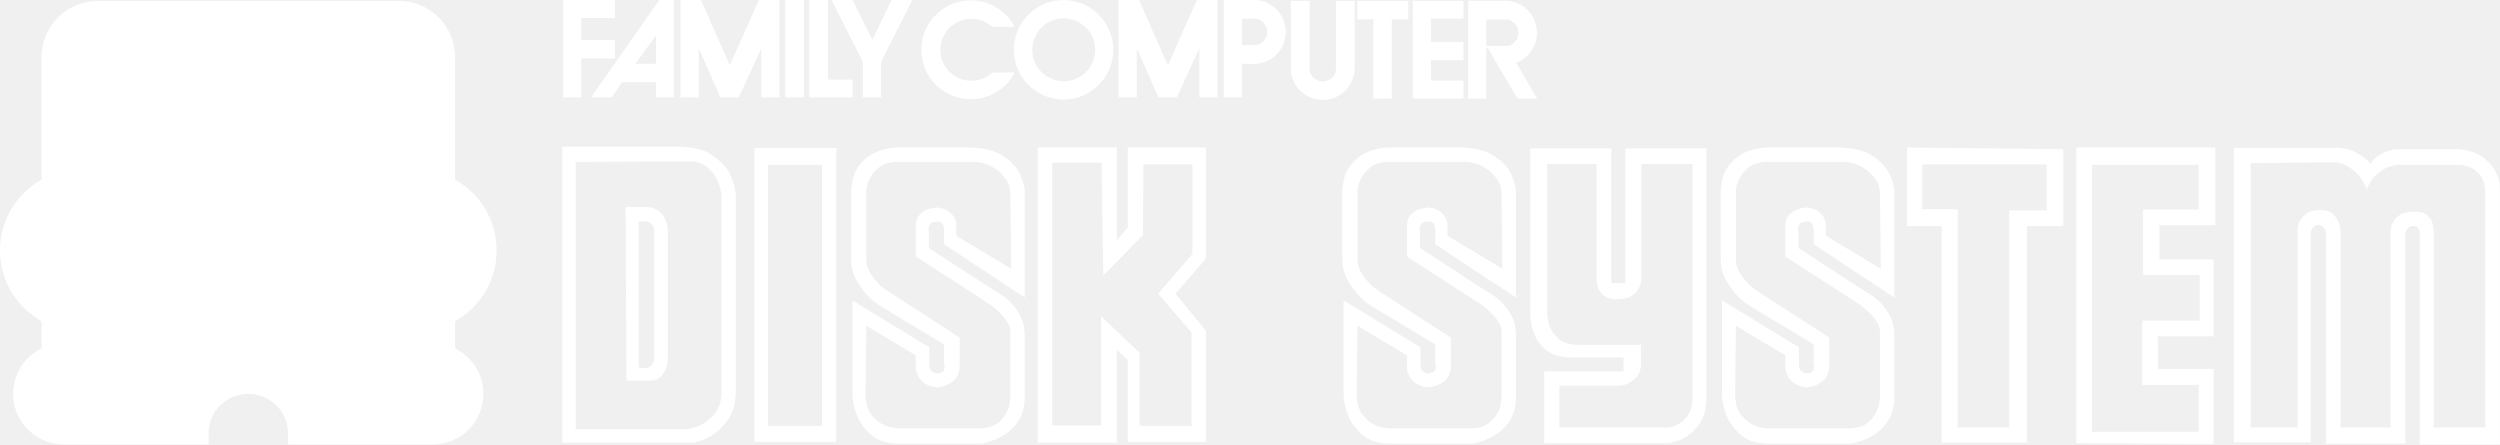
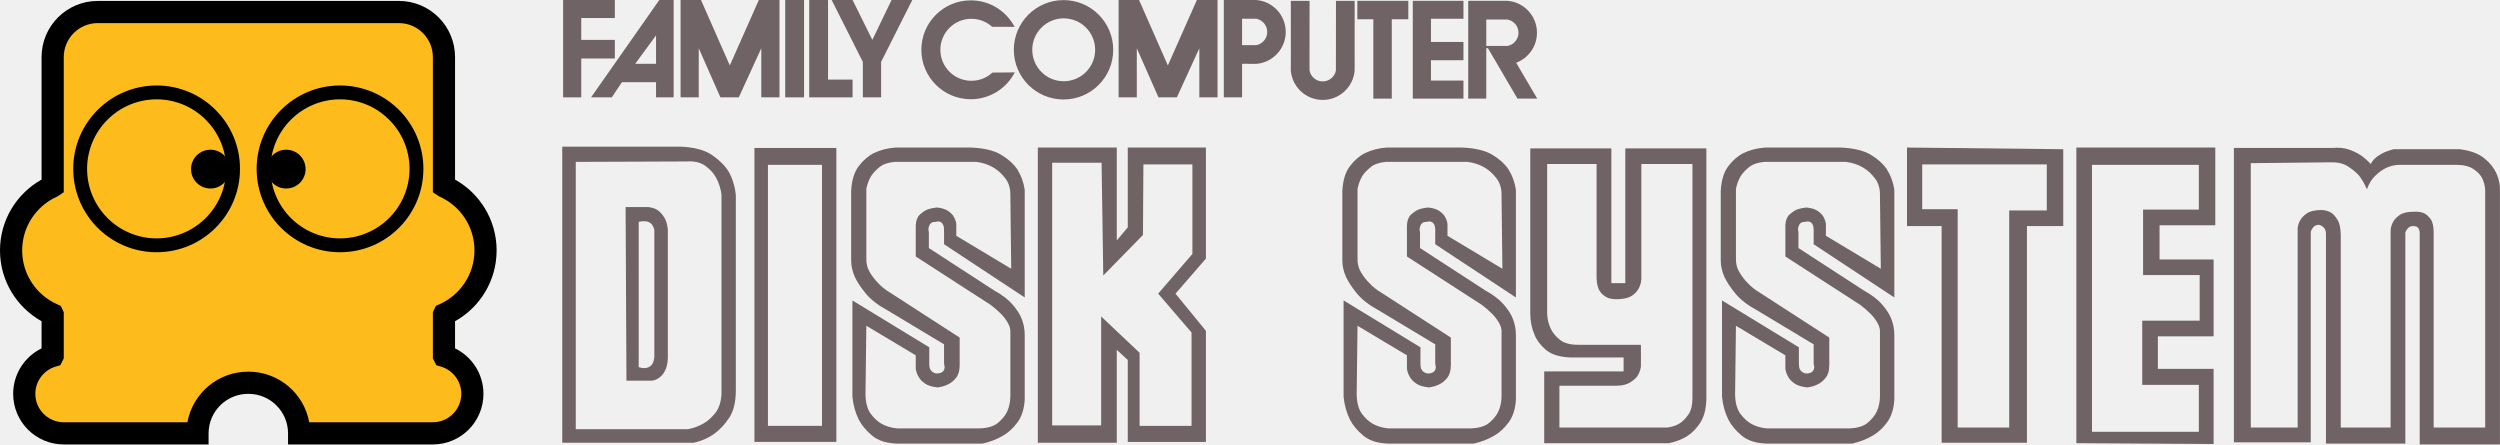
- <svg xmlns="http://www.w3.org/2000/svg" height="100.826" viewBox="15.349 117.018 567.154 100.826" width="567.154">
-   <g fill="#fff">
+ <svg xmlns="http://www.w3.org/2000/svg" version="1.2" baseProfile="tiny" id="Layer_2" x="0px" y="0px" width="567.154px" height="100.826px" viewBox="15.349 117.018 567.154 100.826" xml:space="preserve">
+   <g>
+     <path fill="#706365" d="M176.916,152.213c1.66,1.15,2.906,2.396,3.737,3.736c0.894,1.598,1.437,3.386,1.629,5.365v44.169   c0,2.684-0.495,4.775-1.485,6.277c-0.99,1.5-2.093,2.697-3.306,3.592c-1.405,1.021-3.002,1.725-4.79,2.107h-29.798v-67.165h26.923   C172.893,150.425,175.256,151.063,176.916,152.213z M179.024,161.123c-0.191-1.404-0.606-2.682-1.245-3.832   c-0.512-0.958-1.31-1.836-2.396-2.635s-2.556-1.134-4.407-1.007l-25.008,0.096v60.649h25.391c1.341-0.254,2.555-0.701,3.641-1.34   c0.895-0.512,1.757-1.277,2.587-2.301c0.83-1.021,1.31-2.426,1.438-4.215V161.123z M164.94,165.004   c0.574,0.543,1.021,1.134,1.341,1.772c0.319,0.703,0.511,1.501,0.575,2.395v27.786c0.063,1.598-0.08,2.828-0.432,3.689   c-0.352,0.863-0.782,1.484-1.293,1.867c-0.575,0.512-1.214,0.799-1.916,0.863h-5.749l-0.191-39.379h5.174   C163.535,164.126,164.365,164.461,164.94,165.004z M163.79,169.171c-0.128-0.51-0.319-0.925-0.574-1.245   c-0.575-0.702-1.565-0.894-2.971-0.575v32.959c0.574,0.191,1.117,0.256,1.629,0.191c0.447-0.063,0.846-0.254,1.197-0.574   c0.352-0.318,0.591-0.926,0.719-1.82V169.171z" />
+     <path fill="#706365" d="M205.086,150.584v66.685h-18.588v-66.685H205.086z M201.828,154.416h-12.264v59.212h12.264V154.416z" />
+     <path fill="#706365" d="M229.519,172.429v-2.778c0.063-1.277-0.224-2.044-0.862-2.3c-0.256-0.127-0.607-0.127-1.054,0   c-0.512,0-0.879,0.112-1.103,0.336s-0.367,0.495-0.431,0.814c-0.129,0.319-0.129,0.702,0,1.149v3.641l14.755,9.582   c1.852,1.021,3.273,2.107,4.264,3.258s1.677,2.236,2.06,3.258c0.447,1.15,0.671,2.363,0.671,3.641v14.658   c-0.128,2.109-0.671,3.818-1.629,5.127c-0.958,1.311-2.044,2.316-3.258,3.018c-1.405,0.83-2.97,1.438-4.694,1.82h-19.354   c-2.428-0.064-4.328-0.67-5.701-1.82c-1.373-1.148-2.379-2.363-3.018-3.641c-0.767-1.533-1.246-3.258-1.438-5.174v-21.846   l17.438,10.637v3.736c0,0.574,0.079,1.006,0.239,1.293c0.159,0.287,0.367,0.496,0.623,0.623c0.255,0.191,0.574,0.287,0.958,0.287   c0.958-0.064,1.501-0.447,1.629-1.15c0.063-0.254,0.031-0.605-0.096-1.053v-4.408l-12.743-7.664   c-2.236-1.213-3.913-2.508-5.03-3.881c-1.118-1.373-1.933-2.604-2.443-3.689c-0.575-1.277-0.862-2.555-0.862-3.832v-15.713   c0.127-2.427,0.702-4.311,1.725-5.652c1.021-1.342,2.172-2.332,3.449-2.971c1.469-0.702,3.098-1.117,4.887-1.245h17.15   c2.938,0.128,5.205,0.671,6.803,1.629c1.597,0.958,2.811,2.044,3.641,3.257c0.895,1.406,1.469,2.971,1.725,4.695v24.432   L229.519,172.429z M227.985,164.094c1.021,0.128,1.805,0.367,2.348,0.719s0.974,0.75,1.293,1.197   c0.319,0.512,0.543,1.086,0.671,1.725v2.778l12.456,7.473l-0.192-16.383c0.063-1.66-0.304-3.018-1.102-4.072   c-0.799-1.054-1.677-1.868-2.635-2.443c-1.15-0.702-2.46-1.149-3.929-1.342h-18.587c-1.47,0.129-2.62,0.528-3.45,1.198   c-0.83,0.671-1.469,1.357-1.916,2.06c-0.512,0.895-0.862,1.854-1.054,2.875v15.521c-0.064,1.278,0.191,2.395,0.767,3.354   c0.574,0.957,1.213,1.787,1.916,2.49c0.767,0.83,1.693,1.564,2.779,2.203l15.713,10.156v6.229c0,1.213-0.256,2.156-0.767,2.826   c-0.512,0.672-1.086,1.166-1.725,1.484c-0.703,0.385-1.533,0.641-2.491,0.768c-1.214-0.127-2.14-0.398-2.778-0.814   c-0.639-0.414-1.118-0.877-1.438-1.389c-0.384-0.574-0.64-1.246-0.767-2.014v-3.064l-11.21-6.707l-0.191,15.713   c0.063,1.852,0.463,3.273,1.197,4.264s1.549,1.74,2.443,2.252c1.021,0.574,2.203,0.926,3.545,1.053h18.684   c1.852-0.063,3.241-0.479,4.168-1.244c0.926-0.768,1.612-1.598,2.06-2.492c0.511-1.086,0.767-2.299,0.767-3.641V192.55   c0.063-0.768-0.128-1.533-0.575-2.301c-0.447-0.766-0.958-1.436-1.532-2.012c-0.703-0.703-1.47-1.373-2.3-2.012l-17.055-11.019   v-7.09c0.063-1.086,0.367-1.884,0.91-2.395s1.102-0.895,1.677-1.15C226.389,164.317,227.155,164.158,227.985,164.094z" />
+     <path fill="#706365" d="M288.923,175.687l-6.898,7.951l6.898,8.432v25.199h-17.726v-18.588l-2.491-2.299v21.078h-17.917v-66.972   h17.917v21.078l2.491-2.97v-18.108h17.726V175.687z M285.856,154.32h-11.114l-0.096,16.001l-9.007,9.198l-0.383-25.582h-11.21   v59.595h11.114v-24.721l8.719,8.24v16.576h11.785v-21.174l-7.569-8.816l7.761-9.005V154.32z" />
+     <path fill="#706365" d="M340.949,172.429v-2.778c0.064-1.277-0.223-2.044-0.861-2.3c-0.256-0.127-0.607-0.127-1.055,0   c-0.512,0-0.879,0.112-1.102,0.336c-0.225,0.224-0.367,0.495-0.432,0.814c-0.129,0.319-0.129,0.702,0,1.149v3.641l14.756,9.582   c1.852,1.021,3.273,2.107,4.264,3.258s1.676,2.236,2.059,3.258c0.447,1.15,0.672,2.363,0.672,3.641v14.658   c-0.129,2.109-0.672,3.818-1.629,5.127c-0.959,1.311-2.045,2.316-3.258,3.018c-1.406,0.83-2.971,1.438-4.695,1.82h-19.354   c-2.428-0.064-4.328-0.67-5.701-1.82c-1.373-1.148-2.379-2.363-3.018-3.641c-0.768-1.533-1.246-3.258-1.438-5.174v-21.846   l17.438,10.637v3.736c0,0.574,0.08,1.006,0.24,1.293c0.158,0.287,0.367,0.496,0.623,0.623c0.254,0.191,0.574,0.287,0.957,0.287   c0.959-0.064,1.502-0.447,1.629-1.15c0.064-0.254,0.031-0.605-0.096-1.053v-4.408l-12.742-7.664   c-2.236-1.213-3.914-2.508-5.031-3.881s-1.932-2.604-2.443-3.689c-0.574-1.277-0.861-2.555-0.861-3.832v-15.713   c0.127-2.427,0.701-4.311,1.725-5.652c1.021-1.342,2.172-2.332,3.449-2.971c1.469-0.702,3.098-1.117,4.887-1.245h17.15   c2.938,0.128,5.205,0.671,6.803,1.629c1.596,0.958,2.811,2.044,3.641,3.257c0.895,1.406,1.469,2.971,1.725,4.695v24.432   L340.949,172.429z M339.416,164.094c1.021,0.128,1.805,0.367,2.348,0.719s0.975,0.75,1.293,1.197   c0.32,0.512,0.543,1.086,0.672,1.725v2.778l12.455,7.473l-0.191-16.383c0.063-1.66-0.305-3.018-1.102-4.072   c-0.799-1.054-1.678-1.868-2.635-2.443c-1.15-0.702-2.461-1.149-3.93-1.342H329.74c-1.471,0.129-2.621,0.528-3.451,1.198   c-0.83,0.671-1.469,1.357-1.916,2.06c-0.512,0.895-0.861,1.854-1.053,2.875v15.521c-0.064,1.278,0.191,2.395,0.766,3.354   c0.574,0.957,1.213,1.787,1.916,2.49c0.768,0.83,1.693,1.564,2.779,2.203l15.713,10.156v6.229c0,1.213-0.256,2.156-0.766,2.826   c-0.512,0.672-1.086,1.166-1.725,1.484c-0.703,0.385-1.533,0.641-2.492,0.768c-1.213-0.127-2.139-0.398-2.777-0.814   c-0.639-0.414-1.119-0.877-1.438-1.389c-0.385-0.574-0.641-1.246-0.768-2.014v-3.064l-11.209-6.707l-0.191,15.713   c0.063,1.852,0.463,3.273,1.197,4.264s1.549,1.74,2.443,2.252c1.021,0.574,2.203,0.926,3.545,1.053h18.684   c1.852-0.063,3.24-0.479,4.168-1.244c0.926-0.768,1.611-1.598,2.059-2.492c0.512-1.086,0.768-2.299,0.768-3.641V192.55   c0.063-0.768-0.129-1.533-0.576-2.301c-0.447-0.766-0.957-1.436-1.531-2.012c-0.703-0.703-1.471-1.373-2.301-2.012l-17.055-11.019   v-7.09c0.064-1.086,0.367-1.884,0.91-2.395s1.102-0.895,1.678-1.15C337.82,164.317,338.586,164.158,339.416,164.094z" />
+     <path fill="#706365" d="M402.461,150.68v56.912c-0.064,2.236-0.527,4.01-1.389,5.318c-0.863,1.311-1.836,2.316-2.922,3.018   c-1.215,0.768-2.619,1.311-4.217,1.629H365.67v-16.287h18.012v-3.162h-12.264c-2.363-0.127-4.152-0.703-5.365-1.725   c-1.215-1.021-2.076-2.172-2.588-3.449c-0.639-1.469-0.957-3.098-0.957-4.887V150.68h18.396v30.564h3.162V150.68H402.461z    M399.299,154.225h-11.592v26.158c-0.064,0.83-0.289,1.564-0.672,2.203c-0.32,0.574-0.814,1.086-1.484,1.533   c-0.672,0.447-1.645,0.703-2.922,0.766c-0.959,0.064-1.789-0.031-2.492-0.287c-0.639-0.256-1.213-0.703-1.725-1.342   s-0.799-1.66-0.861-3.066v-25.964H366.34v34.013c0.064,1.277,0.352,2.428,0.863,3.449c0.447,0.895,1.133,1.709,2.059,2.443   s2.283,1.102,4.072,1.102h14.277v4.982c-0.129,0.83-0.416,1.564-0.863,2.203c-0.383,0.512-0.959,0.99-1.725,1.438   c-0.768,0.447-1.789,0.672-3.066,0.672h-12.838v9.484h24.432c1.086-0.127,2.045-0.445,2.875-0.957   c0.701-0.447,1.355-1.117,1.963-2.012s0.91-2.109,0.91-3.643V154.225z" />
+     <path fill="#706365" d="M426.799,172.429v-2.778c0.063-1.277-0.225-2.044-0.863-2.3c-0.256-0.127-0.607-0.127-1.053,0   c-0.512,0-0.879,0.112-1.104,0.336c-0.223,0.224-0.367,0.495-0.43,0.814c-0.129,0.319-0.129,0.702,0,1.149v3.641l14.754,9.582   c1.852,1.021,3.273,2.107,4.264,3.258s1.678,2.236,2.061,3.258c0.447,1.15,0.67,2.363,0.67,3.641v14.658   c-0.127,2.109-0.67,3.818-1.629,5.127c-0.957,1.311-2.043,2.316-3.258,3.018c-1.404,0.83-2.969,1.438-4.693,1.82h-19.355   c-2.428-0.064-4.328-0.67-5.701-1.82c-1.373-1.148-2.379-2.363-3.018-3.641c-0.766-1.533-1.246-3.258-1.438-5.174v-21.846   l17.439,10.637v3.736c0,0.574,0.078,1.006,0.238,1.293s0.367,0.496,0.623,0.623c0.256,0.191,0.574,0.287,0.959,0.287   c0.957-0.064,1.5-0.447,1.629-1.15c0.063-0.254,0.031-0.605-0.096-1.053v-4.408l-12.744-7.664   c-2.236-1.213-3.912-2.508-5.029-3.881c-1.119-1.373-1.934-2.604-2.443-3.689c-0.576-1.277-0.863-2.555-0.863-3.832v-15.713   c0.127-2.427,0.703-4.311,1.725-5.652s2.172-2.332,3.449-2.971c1.469-0.702,3.098-1.117,4.887-1.245h17.15   c2.938,0.128,5.205,0.671,6.803,1.629s2.811,2.044,3.641,3.257c0.895,1.406,1.469,2.971,1.725,4.695v24.432L426.799,172.429z    M425.266,164.094c1.021,0.128,1.805,0.367,2.348,0.719s0.973,0.75,1.293,1.197c0.318,0.512,0.543,1.086,0.67,1.725v2.778   l12.457,7.473l-0.193-16.383c0.064-1.66-0.303-3.018-1.102-4.072c-0.799-1.054-1.676-1.868-2.635-2.443   c-1.15-0.702-2.459-1.149-3.928-1.342h-18.588c-1.469,0.129-2.619,0.528-3.449,1.198c-0.83,0.671-1.469,1.357-1.916,2.06   c-0.512,0.895-0.863,1.854-1.055,2.875v15.521c-0.064,1.278,0.191,2.395,0.768,3.354c0.574,0.957,1.213,1.787,1.916,2.49   c0.766,0.83,1.693,1.564,2.779,2.203l15.713,10.156v6.229c0,1.213-0.256,2.156-0.768,2.826c-0.512,0.672-1.086,1.166-1.725,1.484   c-0.703,0.385-1.533,0.641-2.49,0.768c-1.215-0.127-2.141-0.398-2.779-0.814c-0.639-0.414-1.117-0.877-1.438-1.389   c-0.383-0.574-0.639-1.246-0.766-2.014v-3.064l-11.211-6.707l-0.191,15.713c0.064,1.852,0.463,3.273,1.197,4.264   s1.549,1.74,2.443,2.252c1.021,0.574,2.203,0.926,3.545,1.053h18.684c1.852-0.063,3.242-0.479,4.168-1.244   c0.926-0.768,1.613-1.598,2.061-2.492c0.51-1.086,0.766-2.299,0.766-3.641V192.55c0.064-0.768-0.127-1.533-0.574-2.301   c-0.447-0.766-0.959-1.436-1.533-2.012c-0.703-0.703-1.469-1.373-2.299-2.012l-17.055-11.019v-7.09   c0.063-1.086,0.367-1.884,0.91-2.395s1.102-0.895,1.676-1.15C423.668,164.317,424.436,164.158,425.266,164.094z" />
+     <path fill="#706365" d="M483.424,150.871v17.438h-8.24v49.152H455.83v-49.152h-7.857v-17.82L483.424,150.871z M479.688,154.32   h-28.266v10.156h8.049v49.535h11.689v-49.248h8.527V154.32z" />
+     <path fill="#706365" d="M505.27,168.117v7.761h12.264v17.438h-12.646v7.377h12.646v17.055l-31.139-0.191v-67.068h31.521v17.629   H505.27z M501.533,179.423v-14.851h12.646v-10.156h-24.24v60.554h24.24v-10.635h-12.838v-14.564h13.029v-10.348H501.533z" />
+     <path fill="#706365" d="M578.949,152.932c1.277,1.054,2.172,2.155,2.684,3.305c0.639,1.342,0.926,2.812,0.861,4.407v57.2h-18.205   v-48.097c-0.064-0.702-0.318-1.149-0.766-1.341c-0.256-0.064-0.512-0.097-0.768-0.097c-0.383,0-0.686,0.097-0.91,0.288   c-0.223,0.191-0.398,0.383-0.525,0.574c-0.193,0.256-0.289,0.512-0.289,0.767v47.714H543.02v-47.619   c0-0.702-0.256-1.245-0.766-1.628c-0.256-0.191-0.512-0.319-0.768-0.384c-0.447,0-0.799,0.097-1.055,0.288s-0.447,0.415-0.574,0.67   c-0.191,0.256-0.287,0.575-0.287,0.958v47.427h-17.438v-66.781h22.324c1.404-0.128,2.635-0.017,3.688,0.335   c1.055,0.352,1.965,0.783,2.732,1.294c0.83,0.575,1.596,1.246,2.299,2.012c0.383-0.702,0.861-1.261,1.438-1.677   c0.574-0.415,1.148-0.75,1.725-1.006c0.639-0.256,1.309-0.479,2.012-0.671h15.043C575.818,151.191,577.672,151.878,578.949,152.932   z M579.141,160.165c-0.064-1.086-0.318-2.044-0.766-2.874c-0.385-0.703-1.039-1.357-1.965-1.965   c-0.926-0.606-2.221-0.91-3.881-0.91h-13.125c-1.023,0.064-1.98,0.319-2.875,0.767c-0.768,0.384-1.549,0.959-2.348,1.725   c-0.799,0.767-1.422,1.789-1.869,3.066c-0.512-1.213-1.117-2.268-1.82-3.162c-0.703-0.766-1.564-1.469-2.586-2.107   c-1.023-0.639-2.365-0.927-4.025-0.862l-17.916,0.191v59.978H536.6v-44.457c-0.064-0.895,0.096-1.692,0.479-2.396   c0.32-0.639,0.848-1.213,1.582-1.725c0.734-0.511,1.836-0.767,3.305-0.767c0.768,0,1.502,0.192,2.205,0.575   c0.51,0.319,1.006,0.878,1.484,1.677s0.719,1.964,0.719,3.497v43.594h11.307v-44.457c0-0.766,0.191-1.501,0.574-2.204   c0.318-0.574,0.83-1.102,1.533-1.58c0.701-0.479,1.756-0.719,3.162-0.719c0.766-0.063,1.5,0.032,2.203,0.287   c0.574,0.256,1.102,0.703,1.58,1.342s0.719,1.661,0.719,3.065v44.265h11.689V160.165z" />
+   </g>
+   <polygon fill="#706365" points="143.1,117.018 154.833,117.018 154.833,121.107 147.211,121.107 147.211,126.067 154.833,126.067   154.833,130.288 147.211,130.288 147.211,139.104 143.1,139.104 " />
+   <path fill="#706365" d="M168.176,139.104h-3.997v-3.439h-7.742l-2.294,3.439h-4.707l15.485-22.086h3.255V139.104z M164.179,131.492  v-6.444l-4.729,6.444H164.179z" />
+   <polygon fill="#706365" points="169.743,117.018 174.379,117.018 180.916,131.864 187.499,117.018 192.182,117.018 192.182,139.104   188.055,139.104 188.055,127.969 182.956,139.104 178.783,139.104 173.869,127.969 173.869,139.104 169.743,139.104 " />
+   <polygon fill="#706365" points="269.119,117.018 273.756,117.018 280.292,131.864 286.876,117.018 291.559,117.018 291.559,139.104   287.432,139.104 287.432,127.969 282.332,139.104 278.16,139.104 273.245,127.969 273.245,139.104 269.119,139.104 " />
+   <rect x="193.483" y="117.018" fill="#706365" width="4.271" height="22.086" />
+   <polygon fill="#706365" points="198.93,117.018 203.2,117.018 203.2,135.077 208.765,135.077 208.765,139.104 198.93,139.104 " />
+   <polygon fill="#706365" points="204.02,117.018 208.765,117.018 213.251,126.067 217.608,117.018 222.31,117.018 215.235,131.066   215.235,139.104 211.095,139.104 211.095,131.066 " />
+   <path fill="#706365" stroke="#231F20" stroke-width="0.345" d="M245.582,133.402" />
+   <path fill="#706365" d="M245.521,123.109c-1.875-3.573-5.621-6.011-9.937-6.011c-6.194,0-11.216,5.021-11.216,11.216  c0,6.195,5.021,11.215,11.216,11.215c4.346,0,8.115-2.472,9.977-6.087l-5.082,0.042c-1.253,1.155-2.927,1.861-4.766,1.861  c-3.884,0-7.031-3.148-7.031-7.032s3.147-7.031,7.031-7.031c1.813,0,3.466,0.686,4.712,1.813L245.521,123.109z" />
+   <path fill="#706365" d="M256.619,139.588c-6.226,0-11.273-5.048-11.273-11.274c0-6.226,5.048-11.274,11.273-11.274  c6.228,0,11.275,5.048,11.275,11.274C267.895,134.541,262.847,139.588,256.619,139.588z M263.797,128.314  c0-3.939-3.195-7.133-7.134-7.133c-3.939,0-7.133,3.194-7.133,7.133s3.193,7.133,7.133,7.133  C260.602,135.447,263.797,132.253,263.797,128.314z" />
+   <path fill="#706365" d="M300.354,117.021c3.737,0.3,6.677,3.429,6.677,7.244c0,3.814-2.939,6.943-6.677,7.243l-3.229-0.015v7.611  h-4.141v-22.086h4.141L300.354,117.021z M297.126,121.269v5.991l3.229-0.003c1.412-0.264,2.481-1.503,2.481-2.992  c0-1.49-1.069-2.729-2.481-2.993L297.126,121.269z" />
+   <path fill="#706365" d="M352.528,139.391h-4.099v-22.183l5.695-0.008l3.228,0.002c3.737,0.3,6.677,3.429,6.677,7.244  c0,3.116-1.963,5.775-4.719,6.807l4.778,8.137h-4.485l-6.697-11.442h-0.378V139.391z M349.983,139.286 M354.125,139.286   M357.354,127.438c1.412-0.264,2.481-1.504,2.481-2.992c0-1.49-1.069-2.729-2.481-2.993h-4.825v5.989L357.354,127.438z" />
+   <path fill="#706365" d="M318.43,125.638 M318.43,125.638 M312.443,125.638 M312.428,129.78 M312.428,129.78l0.003,3.229  c0.265,1.413,1.503,2.481,2.992,2.481s2.729-1.069,2.993-2.481l0.003-3.229l0.011-12.571h4.24v12.571l-0.004,3.229  c-0.3,3.738-3.428,6.676-7.243,6.676c-3.814,0-6.942-2.938-7.243-6.676l0.015-3.229l-0.007-12.571h4.256L312.428,129.78z" />
+   <polygon fill="#706365" points="326.905,139.391 331.09,139.391 331.09,121.389 334.842,121.389 334.842,117.208 323.281,117.208   323.281,121.389 326.905,121.389 " />
+   <polygon fill="#706365" points="347.352,139.391 335.855,139.391 335.855,117.208 347.352,117.208 347.352,121.269 339.976,121.269   339.976,126.536 347.352,126.536 347.352,130.678 339.976,130.678 339.976,135.293 347.352,135.293 " />
+   <path fill="#706365" stroke="#231F20" stroke-width="0.345" d="M352.528,127.969" />
+   <g>
    <g>
-       <path d="m176.916 152.213c1.66 1.15 2.906 2.396 3.737 3.736.894 1.598 1.437 3.386 1.629 5.365v44.169c0 2.684-.495 4.775-1.485 6.277-.99 1.5-2.093 2.697-3.306 3.592-1.405 1.021-3.002 1.725-4.79 2.107h-29.798v-67.165h26.923c3.067.131 5.43.769 7.09 1.919zm2.108 8.91c-.191-1.404-.606-2.682-1.245-3.832-.512-.958-1.31-1.836-2.396-2.635s-2.556-1.134-4.407-1.007l-25.008.096v60.649h25.391c1.341-.254 2.555-.701 3.641-1.34.895-.512 1.757-1.277 2.587-2.301.83-1.021 1.31-2.426 1.438-4.215v-45.415zm-14.084 3.881c.574.543 1.021 1.134 1.341 1.772.319.703.511 1.501.575 2.395v27.786c.063 1.598-.08 2.828-.432 3.689-.352.863-.782 1.484-1.293 1.867-.575.512-1.214.799-1.916.863h-5.749l-.191-39.379h5.174c1.086.129 1.916.464 2.491 1.007zm-1.15 4.167c-.128-.51-.319-.925-.574-1.245-.575-.702-1.565-.894-2.971-.575v32.959c.574.191 1.117.256 1.629.191.447-.063.846-.254 1.197-.574.352-.318.591-.926.719-1.82z" />
-       <path d="m205.086 150.584v66.685h-18.588v-66.685zm-3.258 3.832h-12.264v59.212h12.264z" />
-       <path d="m229.519 172.429v-2.778c.063-1.277-.224-2.044-.862-2.3-.256-.127-.607-.127-1.054 0-.512 0-.879.112-1.103.336s-.367.495-.431.814c-.129.319-.129.702 0 1.149v3.641l14.755 9.582c1.852 1.021 3.273 2.107 4.264 3.258s1.677 2.236 2.06 3.258c.447 1.15.671 2.363.671 3.641v14.658c-.128 2.109-.671 3.818-1.629 5.127-.958 1.311-2.044 2.316-3.258 3.018-1.405.83-2.97 1.438-4.694 1.82h-19.354c-2.428-.064-4.328-.67-5.701-1.82-1.373-1.148-2.379-2.363-3.018-3.641-.767-1.533-1.246-3.258-1.438-5.174v-21.846l17.438 10.637v3.736c0 .574.079 1.006.239 1.293.159.287.367.496.623.623.255.191.574.287.958.287.958-.064 1.501-.447 1.629-1.15.063-.254.031-.605-.096-1.053v-4.408l-12.743-7.664c-2.236-1.213-3.913-2.508-5.03-3.881-1.118-1.373-1.933-2.604-2.443-3.689-.575-1.277-.862-2.555-.862-3.832v-15.713c.127-2.427.702-4.311 1.725-5.652 1.021-1.342 2.172-2.332 3.449-2.971 1.469-.702 3.098-1.117 4.887-1.245h17.15c2.938.128 5.205.671 6.803 1.629 1.597.958 2.811 2.044 3.641 3.257.895 1.406 1.469 2.971 1.725 4.695v24.432zm-1.534-8.335c1.021.128 1.805.367 2.348.719s.974.75 1.293 1.197c.319.512.543 1.086.671 1.725v2.778l12.456 7.473-.192-16.383c.063-1.66-.304-3.018-1.102-4.072-.799-1.054-1.677-1.868-2.635-2.443-1.15-.702-2.46-1.149-3.929-1.342h-18.587c-1.47.129-2.62.528-3.45 1.198-.83.671-1.469 1.357-1.916 2.06-.512.895-.862 1.854-1.054 2.875v15.521c-.064 1.278.191 2.395.767 3.354.574.957 1.213 1.787 1.916 2.49.767.83 1.693 1.564 2.779 2.203l15.713 10.156v6.229c0 1.213-.256 2.156-.767 2.826-.512.672-1.086 1.166-1.725 1.484-.703.385-1.533.641-2.491.768-1.214-.127-2.14-.398-2.778-.814-.639-.414-1.118-.877-1.438-1.389-.384-.574-.64-1.246-.767-2.014v-3.064l-11.21-6.707-.191 15.713c.063 1.852.463 3.273 1.197 4.264s1.549 1.74 2.443 2.252c1.021.574 2.203.926 3.545 1.053h18.684c1.852-.063 3.241-.479 4.168-1.244.926-.768 1.612-1.598 2.06-2.492.511-1.086.767-2.299.767-3.641v-14.277c.063-.768-.128-1.533-.575-2.301-.447-.766-.958-1.436-1.532-2.012-.703-.703-1.47-1.373-2.3-2.012l-17.055-11.019v-7.09c.063-1.086.367-1.884.91-2.395s1.102-.895 1.677-1.15c.704-.254 1.47-.413 2.3-.477z" />
-       <path d="m288.923 175.687-6.898 7.951 6.898 8.432v25.199h-17.726v-18.588l-2.491-2.299v21.078h-17.917v-66.972h17.917v21.078l2.491-2.97v-18.108h17.726zm-3.067-21.367h-11.114l-.096 16.001-9.007 9.198-.383-25.582h-11.21v59.595h11.114v-24.721l8.719 8.24v16.576h11.785v-21.174l-7.569-8.816 7.761-9.005z" />
-       <path d="m340.949 172.429v-2.778c.064-1.277-.223-2.044-.861-2.3-.256-.127-.607-.127-1.055 0-.512 0-.879.112-1.102.336-.225.224-.367.495-.432.814-.129.319-.129.702 0 1.149v3.641l14.756 9.582c1.852 1.021 3.273 2.107 4.264 3.258s1.676 2.236 2.059 3.258c.447 1.15.672 2.363.672 3.641v14.658c-.129 2.109-.672 3.818-1.629 5.127-.959 1.311-2.045 2.316-3.258 3.018-1.406.83-2.971 1.438-4.695 1.82h-19.354c-2.428-.064-4.328-.67-5.701-1.82-1.373-1.148-2.379-2.363-3.018-3.641-.768-1.533-1.246-3.258-1.438-5.174v-21.846l17.438 10.637v3.736c0 .574.08 1.006.24 1.293.158.287.367.496.623.623.254.191.574.287.957.287.959-.064 1.502-.447 1.629-1.15.064-.254.031-.605-.096-1.053v-4.408l-12.742-7.664c-2.236-1.213-3.914-2.508-5.031-3.881s-1.932-2.604-2.443-3.689c-.574-1.277-.861-2.555-.861-3.832v-15.713c.127-2.427.701-4.311 1.725-5.652 1.021-1.342 2.172-2.332 3.449-2.971 1.469-.702 3.098-1.117 4.887-1.245h17.15c2.938.128 5.205.671 6.803 1.629 1.596.958 2.811 2.044 3.641 3.257.895 1.406 1.469 2.971 1.725 4.695v24.432zm-1.533-8.335c1.021.128 1.805.367 2.348.719s.975.75 1.293 1.197c.32.512.543 1.086.672 1.725v2.778l12.455 7.473-.191-16.383c.063-1.66-.305-3.018-1.102-4.072-.799-1.054-1.678-1.868-2.635-2.443-1.15-.702-2.461-1.149-3.93-1.342h-18.586c-1.471.129-2.621.528-3.451 1.198-.83.671-1.469 1.357-1.916 2.06-.512.895-.861 1.854-1.053 2.875v15.521c-.064 1.278.191 2.395.766 3.354.574.957 1.213 1.787 1.916 2.49.768.83 1.693 1.564 2.779 2.203l15.713 10.156v6.229c0 1.213-.256 2.156-.766 2.826-.512.672-1.086 1.166-1.725 1.484-.703.385-1.533.641-2.492.768-1.213-.127-2.139-.398-2.777-.814-.639-.414-1.119-.877-1.438-1.389-.385-.574-.641-1.246-.768-2.014v-3.064l-11.209-6.707-.191 15.713c.063 1.852.463 3.273 1.197 4.264s1.549 1.74 2.443 2.252c1.021.574 2.203.926 3.545 1.053h18.684c1.852-.063 3.24-.479 4.168-1.244.926-.768 1.611-1.598 2.059-2.492.512-1.086.768-2.299.768-3.641v-14.277c.063-.768-.129-1.533-.576-2.301-.447-.766-.957-1.436-1.531-2.012-.703-.703-1.471-1.373-2.301-2.012l-17.055-11.019v-7.09c.064-1.086.367-1.884.91-2.395s1.102-.895 1.678-1.15c.703-.254 1.469-.413 2.299-.477z" />
-       <path d="m402.461 150.68v56.912c-.064 2.236-.527 4.01-1.389 5.318-.863 1.311-1.836 2.316-2.922 3.018-1.215.768-2.619 1.311-4.217 1.629h-28.263v-16.287h18.012v-3.162h-12.264c-2.363-.127-4.152-.703-5.365-1.725-1.215-1.021-2.076-2.172-2.588-3.449-.639-1.469-.957-3.098-.957-4.887v-37.367h18.396v30.564h3.162v-30.564zm-3.162 3.545h-11.592v26.158c-.064.83-.289 1.564-.672 2.203-.32.574-.814 1.086-1.484 1.533-.672.447-1.645.703-2.922.766-.959.064-1.789-.031-2.492-.287-.639-.256-1.213-.703-1.725-1.342s-.799-1.66-.861-3.066v-25.964h-11.211v34.013c.064 1.277.352 2.428.863 3.449.447.895 1.133 1.709 2.059 2.443s2.283 1.102 4.072 1.102h14.277v4.982c-.129.83-.416 1.564-.863 2.203-.383.512-.959.99-1.725 1.438-.768.447-1.789.672-3.066.672h-12.838v9.484h24.432c1.086-.127 2.045-.445 2.875-.957.701-.447 1.355-1.117 1.963-2.012s.91-2.109.91-3.643z" />
-       <path d="m426.799 172.429v-2.778c.063-1.277-.225-2.044-.863-2.3-.256-.127-.607-.127-1.053 0-.512 0-.879.112-1.104.336-.223.224-.367.495-.43.814-.129.319-.129.702 0 1.149v3.641l14.754 9.582c1.852 1.021 3.273 2.107 4.264 3.258s1.678 2.236 2.061 3.258c.447 1.15.67 2.363.67 3.641v14.658c-.127 2.109-.67 3.818-1.629 5.127-.957 1.311-2.043 2.316-3.258 3.018-1.404.83-2.969 1.438-4.693 1.82h-19.355c-2.428-.064-4.328-.67-5.701-1.82-1.373-1.148-2.379-2.363-3.018-3.641-.766-1.533-1.246-3.258-1.438-5.174v-21.846l17.439 10.637v3.736c0 .574.078 1.006.238 1.293s.367.496.623.623c.256.191.574.287.959.287.957-.064 1.5-.447 1.629-1.15.063-.254.031-.605-.096-1.053v-4.408l-12.744-7.664c-2.236-1.213-3.912-2.508-5.029-3.881-1.119-1.373-1.934-2.604-2.443-3.689-.576-1.277-.863-2.555-.863-3.832v-15.713c.127-2.427.703-4.311 1.725-5.652s2.172-2.332 3.449-2.971c1.469-.702 3.098-1.117 4.887-1.245h17.15c2.938.128 5.205.671 6.803 1.629s2.811 2.044 3.641 3.257c.895 1.406 1.469 2.971 1.725 4.695v24.432zm-1.533-8.335c1.021.128 1.805.367 2.348.719s.973.75 1.293 1.197c.318.512.543 1.086.67 1.725v2.778l12.457 7.473-.193-16.383c.064-1.66-.303-3.018-1.102-4.072s-1.676-1.868-2.635-2.443c-1.15-.702-2.459-1.149-3.928-1.342h-18.588c-1.469.129-2.619.528-3.449 1.198-.83.671-1.469 1.357-1.916 2.06-.512.895-.863 1.854-1.055 2.875v15.521c-.064 1.278.191 2.395.768 3.354.574.957 1.213 1.787 1.916 2.49.766.83 1.693 1.564 2.779 2.203l15.713 10.156v6.229c0 1.213-.256 2.156-.768 2.826-.512.672-1.086 1.166-1.725 1.484-.703.385-1.533.641-2.49.768-1.215-.127-2.141-.398-2.779-.814-.639-.414-1.117-.877-1.438-1.389-.383-.574-.639-1.246-.766-2.014v-3.064l-11.211-6.707-.191 15.713c.064 1.852.463 3.273 1.197 4.264s1.549 1.74 2.443 2.252c1.021.574 2.203.926 3.545 1.053h18.684c1.852-.063 3.242-.479 4.168-1.244.926-.768 1.613-1.598 2.061-2.492.51-1.086.766-2.299.766-3.641v-14.277c.064-.768-.127-1.533-.574-2.301-.447-.766-.959-1.436-1.533-2.012-.703-.703-1.469-1.373-2.299-2.012l-17.055-11.019v-7.09c.063-1.086.367-1.884.91-2.395s1.102-.895 1.676-1.15c.703-.254 1.471-.413 2.301-.477z" />
-       <path d="m483.424 150.871v17.438h-8.24v49.152h-19.354v-49.152h-7.857v-17.82zm-3.736 3.449h-28.266v10.156h8.049v49.535h11.689v-49.248h8.527v-10.443z" />
-       <path d="m505.27 168.117v7.761h12.264v17.438h-12.646v7.377h12.646v17.055l-31.139-.191v-67.068h31.521v17.629h-12.646zm-3.737 11.306v-14.851h12.646v-10.156h-24.24v60.554h24.24v-10.635h-12.838v-14.564h13.029v-10.348z" />
-       <path d="m578.949 152.932c1.277 1.054 2.172 2.155 2.684 3.305.639 1.342.926 2.812.861 4.407v57.2h-18.205v-48.097c-.064-.702-.318-1.149-.766-1.341-.256-.064-.512-.097-.768-.097-.383 0-.686.097-.91.288-.223.191-.398.383-.525.574-.193.256-.289.512-.289.767v47.714h-18.011v-47.619c0-.702-.256-1.245-.766-1.628-.256-.191-.512-.319-.768-.384-.447 0-.799.097-1.055.288s-.447.415-.574.67c-.191.256-.287.575-.287.958v47.427h-17.438v-66.781h22.324c1.404-.128 2.635-.017 3.688.335 1.055.352 1.965.783 2.732 1.294.83.575 1.596 1.246 2.299 2.012.383-.702.861-1.261 1.438-1.677.574-.415 1.148-.75 1.725-1.006.639-.256 1.309-.479 2.012-.671h15.043c2.425.321 4.279 1.008 5.556 2.062zm.192 7.233c-.064-1.086-.318-2.044-.766-2.874-.385-.703-1.039-1.357-1.965-1.965-.926-.606-2.221-.91-3.881-.91h-13.125c-1.023.064-1.98.319-2.875.767-.768.384-1.549.959-2.348 1.725-.799.767-1.422 1.789-1.869 3.066-.512-1.213-1.117-2.268-1.82-3.162-.703-.766-1.564-1.469-2.586-2.107-1.023-.639-2.365-.927-4.025-.862l-17.916.191v59.978h10.635v-44.457c-.064-.895.096-1.692.479-2.396.32-.639.848-1.213 1.582-1.725.734-.511 1.836-.767 3.305-.767.768 0 1.502.192 2.205.575.51.319 1.006.878 1.484 1.677s.719 1.964.719 3.497v43.594h11.307v-44.457c0-.766.191-1.501.574-2.204.318-.574.83-1.102 1.533-1.58.701-.479 1.756-.719 3.162-.719.766-.063 1.5.032 2.203.287.574.256 1.102.703 1.58 1.342s.719 1.661.719 3.065v44.265h11.689z" />
+       <path fill="#FDBC1C" d="M71.735,203.853c6.338,0,11.477,5.137,11.477,11.475h30.341c4.949,0,8.961-4.012,8.961-8.959    c0-4.068-2.712-7.506-6.426-8.6l-0.021-0.039c0-2.811,0-5.877,0-9.313l0.045-0.097c5.534-2.48,9.388-8.038,9.388-14.495    c0-6.424-3.816-11.959-9.306-14.458l-0.127-0.083c0-14.469,0-27.019,0-29.32c0-5.644-4.575-10.219-10.218-10.219H37.516    c-5.644,0-10.219,4.575-10.219,10.219c0,2.301,0,14.851,0,29.32l-0.126,0.083c-5.49,2.499-9.307,8.034-9.307,14.458    c0,6.457,3.854,12.015,9.388,14.495l0.045,0.097c0,3.437,0,6.503,0,9.313l-0.02,0.039c-3.714,1.094-6.426,4.531-6.426,8.6    c0,4.947,4.013,8.959,8.961,8.959h30.341c0-6.338,5.138-11.475,11.477-11.475H71.735z" />
+       <path d="M18.335,206.369c0.005-4.535,2.627-8.455,6.445-10.319l0,0c0-1.921,0-3.964,0-6.157l0,0    c-5.626-3.145-9.43-9.164-9.432-16.067l0,0c0.002-6.903,3.806-12.923,9.432-16.066l0,0c0-13.82,0-25.576,0-27.795l0,0    c0.003-7.034,5.701-12.733,12.734-12.734l0,0h68.333c7.034,0.001,12.733,5.701,12.734,12.734l0,0c0,2.219,0,13.977,0,27.795l0,0    c5.626,3.143,9.43,9.163,9.432,16.066l0,0c-0.002,6.903-3.805,12.923-9.432,16.067l0,0c0,2.193,0,4.236,0,6.157l0,0    c3.819,1.864,6.442,5.784,6.445,10.319l0,0c-0.001,6.338-5.136,11.473-11.476,11.475l0,0H80.696v-2.516    c-0.009-4.947-4.013-8.951-8.96-8.961l0,0v-2.516v-2.516c6.869,0.002,12.58,4.951,13.765,11.479l0,0h28.052    c3.558-0.008,6.439-2.889,6.444-6.445l0,0c0.005-2.928-1.956-5.398-4.62-6.186l0,0l-1.042-0.307l-0.783-1.545v-0.602    c-0.001-2.812-0.001-5.879-0.001-9.314l0,0v-0.56l0.679-1.45l0.854-0.381c4.657-2.092,7.903-6.764,7.901-12.2l0,0    c0.002-5.41-3.213-10.062-7.833-12.169l0,0l-0.183-0.083l-1.418-0.937v-1.352c0-14.47,0-27.019,0-29.32l0,0    c-0.008-4.254-3.449-7.695-7.703-7.704l0,0H37.515c-4.254,0.008-7.695,3.45-7.703,7.704l0,0c0,2.301,0,14.851,0,29.32l0,0v1.352    l-1.129,0.746l-0.291,0.192l-0.18,0.082c-4.621,2.108-7.835,6.76-7.833,12.169l0,0c-0.003,5.437,3.244,10.108,7.901,12.2l0,0    l0.852,0.381l0.679,1.45v0.56c0,3.436,0,6.503,0,9.314l0,0v0.602l-0.784,1.545l-1.042,0.307c-2.665,0.787-4.625,3.258-4.62,6.186    l0,0c0.005,3.557,2.886,6.438,6.445,6.445l0,0h28.051c1.187-6.527,6.897-11.477,13.767-11.479l0,0h0.105v2.516v2.516H71.63    c-4.949,0.01-8.952,4.014-8.961,8.961l0,0v2.516H29.813C23.474,217.841,18.337,212.707,18.335,206.369L18.335,206.369z" />
    </g>
-     <path d="m143.1 117.018h11.733v4.089h-7.622v4.96h7.622v4.221h-7.622v8.816h-4.111z" />
-     <path d="m168.176 139.104h-3.997v-3.439h-7.742l-2.294 3.439h-4.707l15.485-22.086h3.255zm-3.997-7.612v-6.444l-4.729 6.444z" />
-     <path d="m169.743 117.018h4.636l6.537 14.846 6.583-14.846h4.683v22.086h-4.127v-11.135l-5.099 11.135h-4.173l-4.914-11.135v11.135h-4.126z" />
-     <path d="m269.119 117.018h4.637l6.536 14.846 6.584-14.846h4.683v22.086h-4.127v-11.135l-5.1 11.135h-4.172l-4.915-11.135v11.135h-4.126z" />
-     <path d="m193.483 117.018h4.271v22.086h-4.271z" />
-     <path d="m198.93 117.018h4.27v18.059h5.565v4.027h-9.835z" />
-     <path d="m204.02 117.018h4.745l4.486 9.049 4.357-9.049h4.702l-7.075 14.048v8.038h-4.14v-8.038z" />
-     <path d="m245.521 123.109c-1.875-3.573-5.621-6.011-9.937-6.011-6.194 0-11.216 5.021-11.216 11.216s5.021 11.215 11.216 11.215c4.346 0 8.115-2.472 9.977-6.087l-5.082.042c-1.253 1.155-2.927 1.861-4.766 1.861-3.884 0-7.031-3.148-7.031-7.032s3.147-7.031 7.031-7.031c1.813 0 3.466.686 4.712 1.813z" />
-     <path d="m256.619 139.588c-6.226 0-11.273-5.048-11.273-11.274s5.048-11.274 11.273-11.274c6.228 0 11.275 5.048 11.275 11.274.001 6.227-5.047 11.274-11.275 11.274zm7.178-11.274c0-3.939-3.195-7.133-7.134-7.133s-7.133 3.194-7.133 7.133 3.193 7.133 7.133 7.133c3.939 0 7.134-3.194 7.134-7.133z" />
-     <path d="m300.354 117.021c3.737.3 6.677 3.429 6.677 7.244 0 3.814-2.939 6.943-6.677 7.243l-3.229-.015v7.611h-4.141v-22.086h4.141zm-3.228 4.248v5.991l3.229-.003c1.412-.264 2.481-1.503 2.481-2.992 0-1.49-1.069-2.729-2.481-2.993z" />
-     <path d="m352.528 139.391h-4.099v-22.183l5.695-.008 3.228.002c3.737.3 6.677 3.429 6.677 7.244 0 3.116-1.963 5.775-4.719 6.807l4.778 8.137h-4.485l-6.697-11.442h-.378zm4.826-11.953c1.412-.264 2.481-1.504 2.481-2.992 0-1.49-1.069-2.729-2.481-2.993h-4.825v5.989z" />
-     <path d="m312.428 129.78.003 3.229c.265 1.413 1.503 2.481 2.992 2.481s2.729-1.069 2.993-2.481l.003-3.229.011-12.571h4.24v12.571l-.004 3.229c-.3 3.738-3.428 6.676-7.243 6.676-3.814 0-6.942-2.938-7.243-6.676l.015-3.229-.007-12.571h4.256z" />
-     <path d="m326.905 139.391h4.185v-18.002h3.752v-4.181h-11.561v4.181h3.624z" />
-     <path d="m347.352 139.391h-11.497v-22.183h11.497v4.061h-7.376v5.267h7.376v4.142h-7.376v4.615h7.376z" />
-     <g>
-       <g>
-         <path d="m71.735 203.853c6.338 0 11.477 5.137 11.477 11.475h30.341c4.949 0 8.961-4.012 8.961-8.959 0-4.068-2.712-7.506-6.426-8.6l-.021-.039c0-2.811 0-5.877 0-9.313l.045-.097c5.534-2.48 9.388-8.038 9.388-14.495 0-6.424-3.816-11.959-9.306-14.458l-.127-.083c0-14.469 0-27.019 0-29.32 0-5.644-4.575-10.219-10.218-10.219h-68.333c-5.644 0-10.219 4.575-10.219 10.219v29.32l-.126.083c-5.49 2.499-9.307 8.034-9.307 14.458 0 6.457 3.854 12.015 9.388 14.495l.045.097v9.313l-.02.039c-3.714 1.094-6.426 4.531-6.426 8.6 0 4.947 4.013 8.959 8.961 8.959h30.341c0-6.338 5.138-11.475 11.477-11.475z" fill="#fff" />
-         <path d="m18.335 206.369c.005-4.535 2.627-8.455 6.445-10.319l0 0c0-1.921 0-3.964 0-6.157l0 0c-5.626-3.145-9.43-9.164-9.432-16.067l0 0c .002-6.903 3.806-12.923 9.432-16.066l0 0c0-13.82 0-25.576 0-27.795l0 0c .003-7.034 5.701-12.733 12.734-12.734l0 0h68.333c7.034.001 12.733 5.701 12.734 12.734l0 0v27.795l0 0c5.626 3.143 9.43 9.163 9.432 16.066l0 0c-.002 6.903-3.805 12.923-9.432 16.067l0 0v6.157l0 0c3.819 1.864 6.442 5.784 6.445 10.319l0 0c-.001 6.338-5.136 11.473-11.476 11.475l0 0h-32.854v-2.516c-.009-4.947-4.013-8.951-8.96-8.961l0 0v-2.516-2.516c6.869.002 12.58 4.951 13.765 11.479l0 0h28.052c3.558-.008 6.439-2.889 6.444-6.445l0 0c .005-2.928-1.956-5.398-4.62-6.186l0 0-1.042-.307-.783-1.545v-.602c-.001-2.812-.001-5.879-.001-9.314l0 0v-.56l.679-1.45.854-.381c4.657-2.092 7.903-6.764 7.901-12.2l0 0c .002-5.41-3.213-10.062-7.833-12.169l0 0-.183-.083-1.418-.937v-1.352c0-14.47 0-27.019 0-29.32l0 0c-.008-4.254-3.449-7.695-7.703-7.704l0 0h-68.333c-4.254.008-7.695 3.45-7.703 7.704l0 0v29.32l0 0v1.352l-1.129.746-.291.192-.18.082c-4.621 2.108-7.835 6.76-7.833 12.169l0 0c-.003 5.437 3.244 10.108 7.901 12.2l0 0 .852.381.679 1.45v.56 9.314l0 0v .602l-.784 1.545-1.042.307c-2.665.787-4.625 3.258-4.62 6.186l0 0c .005 3.557 2.886 6.438 6.445 6.445l0 0h28.051c1.187-6.527 6.897-11.477 13.767-11.479l0 0h .105v2.516 2.516h-.103c-4.949.01-8.952 4.014-8.961 8.961l0 0v2.516h-32.856c-6.339-.003-11.476-5.137-11.478-11.475z" fill="#fff" />
-       </g>
-       <path d="m31.96 155.326c.001-10.448 8.47-18.916 18.918-18.917l0 0c10.448.001 18.917 8.469 18.917 18.917l0 0c-.001 10.448-8.47 18.916-18.917 18.916l0 0c-10.447 0-18.916-8.468-18.918-18.916zm3.145 0c .015 8.712 7.062 15.757 15.773 15.772l0 0c8.711-.015 15.758-7.061 15.773-15.772l0 0c-.016-8.71-7.063-15.757-15.773-15.773l0 0c-8.711.016-15.758 7.063-15.773 15.773z" />
-       <circle cx="63.089" cy="155.38" r="4.402" />
-       <path d="m73.569 155.326 0 0c0-10.448 8.469-18.916 18.917-18.917l0 0c10.447.001 18.916 8.469 18.917 18.917l0 0c-.001 10.448-8.47 18.916-18.917 18.916l0 0c-10.448 0-18.917-8.468-18.917-18.916zm18.917 15.773c8.71-.015 15.757-7.061 15.772-15.772l0 0c-.016-8.71-7.062-15.757-15.772-15.773l0 0c-8.71.016-15.759 7.063-15.774 15.773l0 0c .016 8.711 7.064 15.756 15.774 15.772z" />
-       <circle cx="80.276" cy="155.38" r="4.402" />
-     </g>
+     <path fill="#EC1C4E" d="M27.297,208.673" />
+     <path d="M31.96,155.326c0.001-10.448,8.47-18.916,18.918-18.917l0,0c10.448,0.001,18.917,8.469,18.917,18.917l0,0   c-0.001,10.448-8.47,18.916-18.917,18.916l0,0C40.431,174.242,31.962,165.774,31.96,155.326L31.96,155.326z M35.105,155.326   c0.015,8.712,7.062,15.757,15.773,15.772l0,0c8.711-0.015,15.758-7.061,15.773-15.772l0,0c-0.016-8.71-7.063-15.757-15.773-15.773   l0,0C42.167,139.569,35.12,146.616,35.105,155.326L35.105,155.326z" />
+     <circle cx="63.089" cy="155.38" r="4.402" />
+     <path d="M73.569,155.326L73.569,155.326c0-10.448,8.469-18.916,18.917-18.917l0,0c10.447,0.001,18.916,8.469,18.917,18.917l0,0   c-0.001,10.448-8.47,18.916-18.917,18.916l0,0C82.038,174.242,73.569,165.774,73.569,155.326L73.569,155.326z M92.486,171.099   c8.71-0.015,15.757-7.061,15.772-15.772l0,0c-0.016-8.71-7.062-15.757-15.772-15.773l0,0c-8.71,0.016-15.759,7.063-15.774,15.773   l0,0C76.728,164.038,83.776,171.083,92.486,171.099L92.486,171.099z" />
+     <circle cx="80.276" cy="155.38" r="4.402" />
  </g>
</svg>
